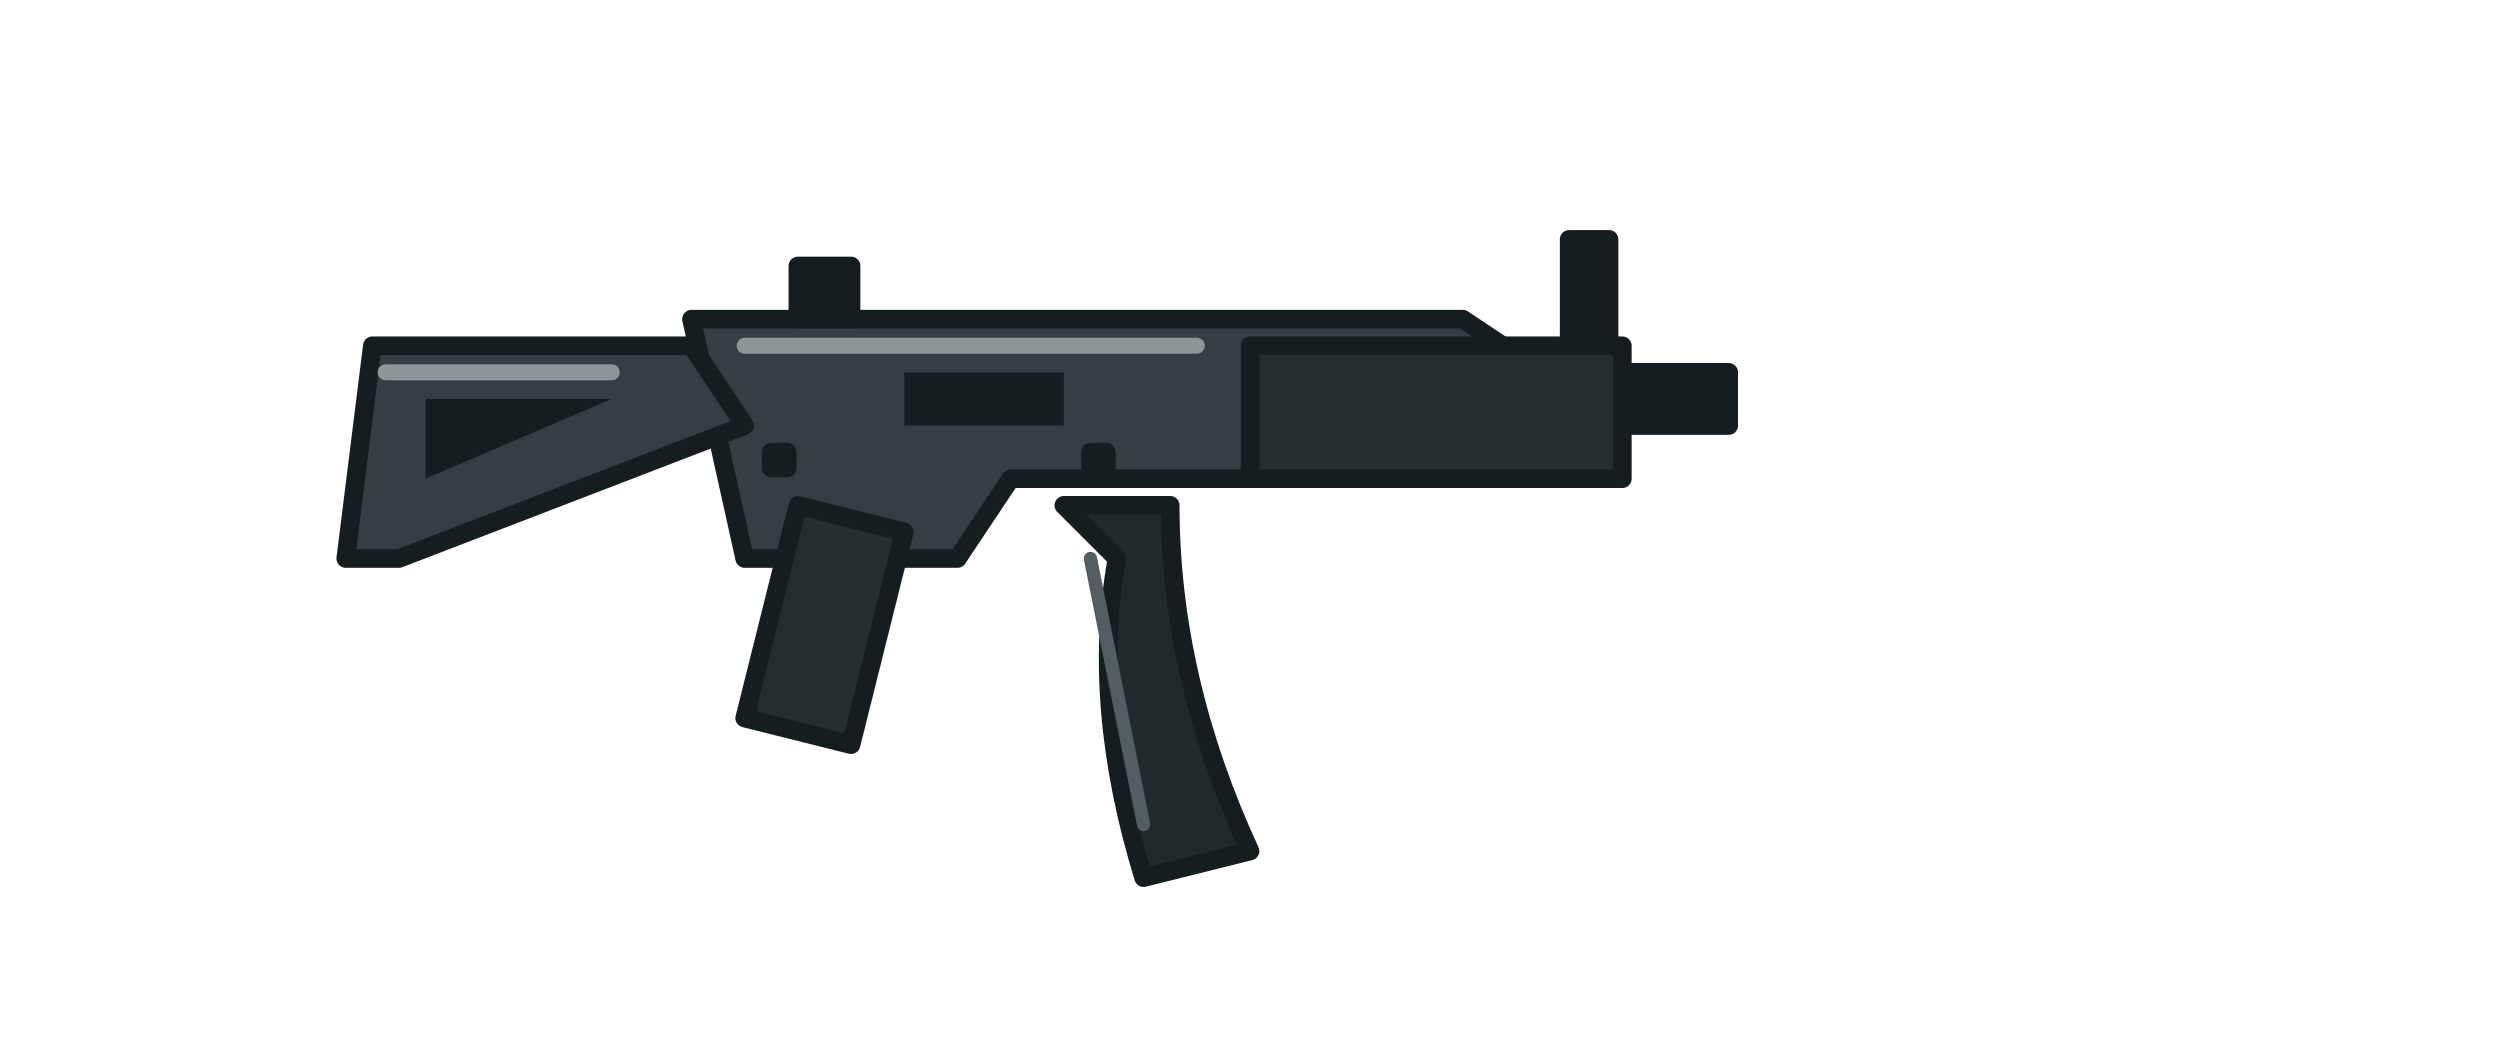
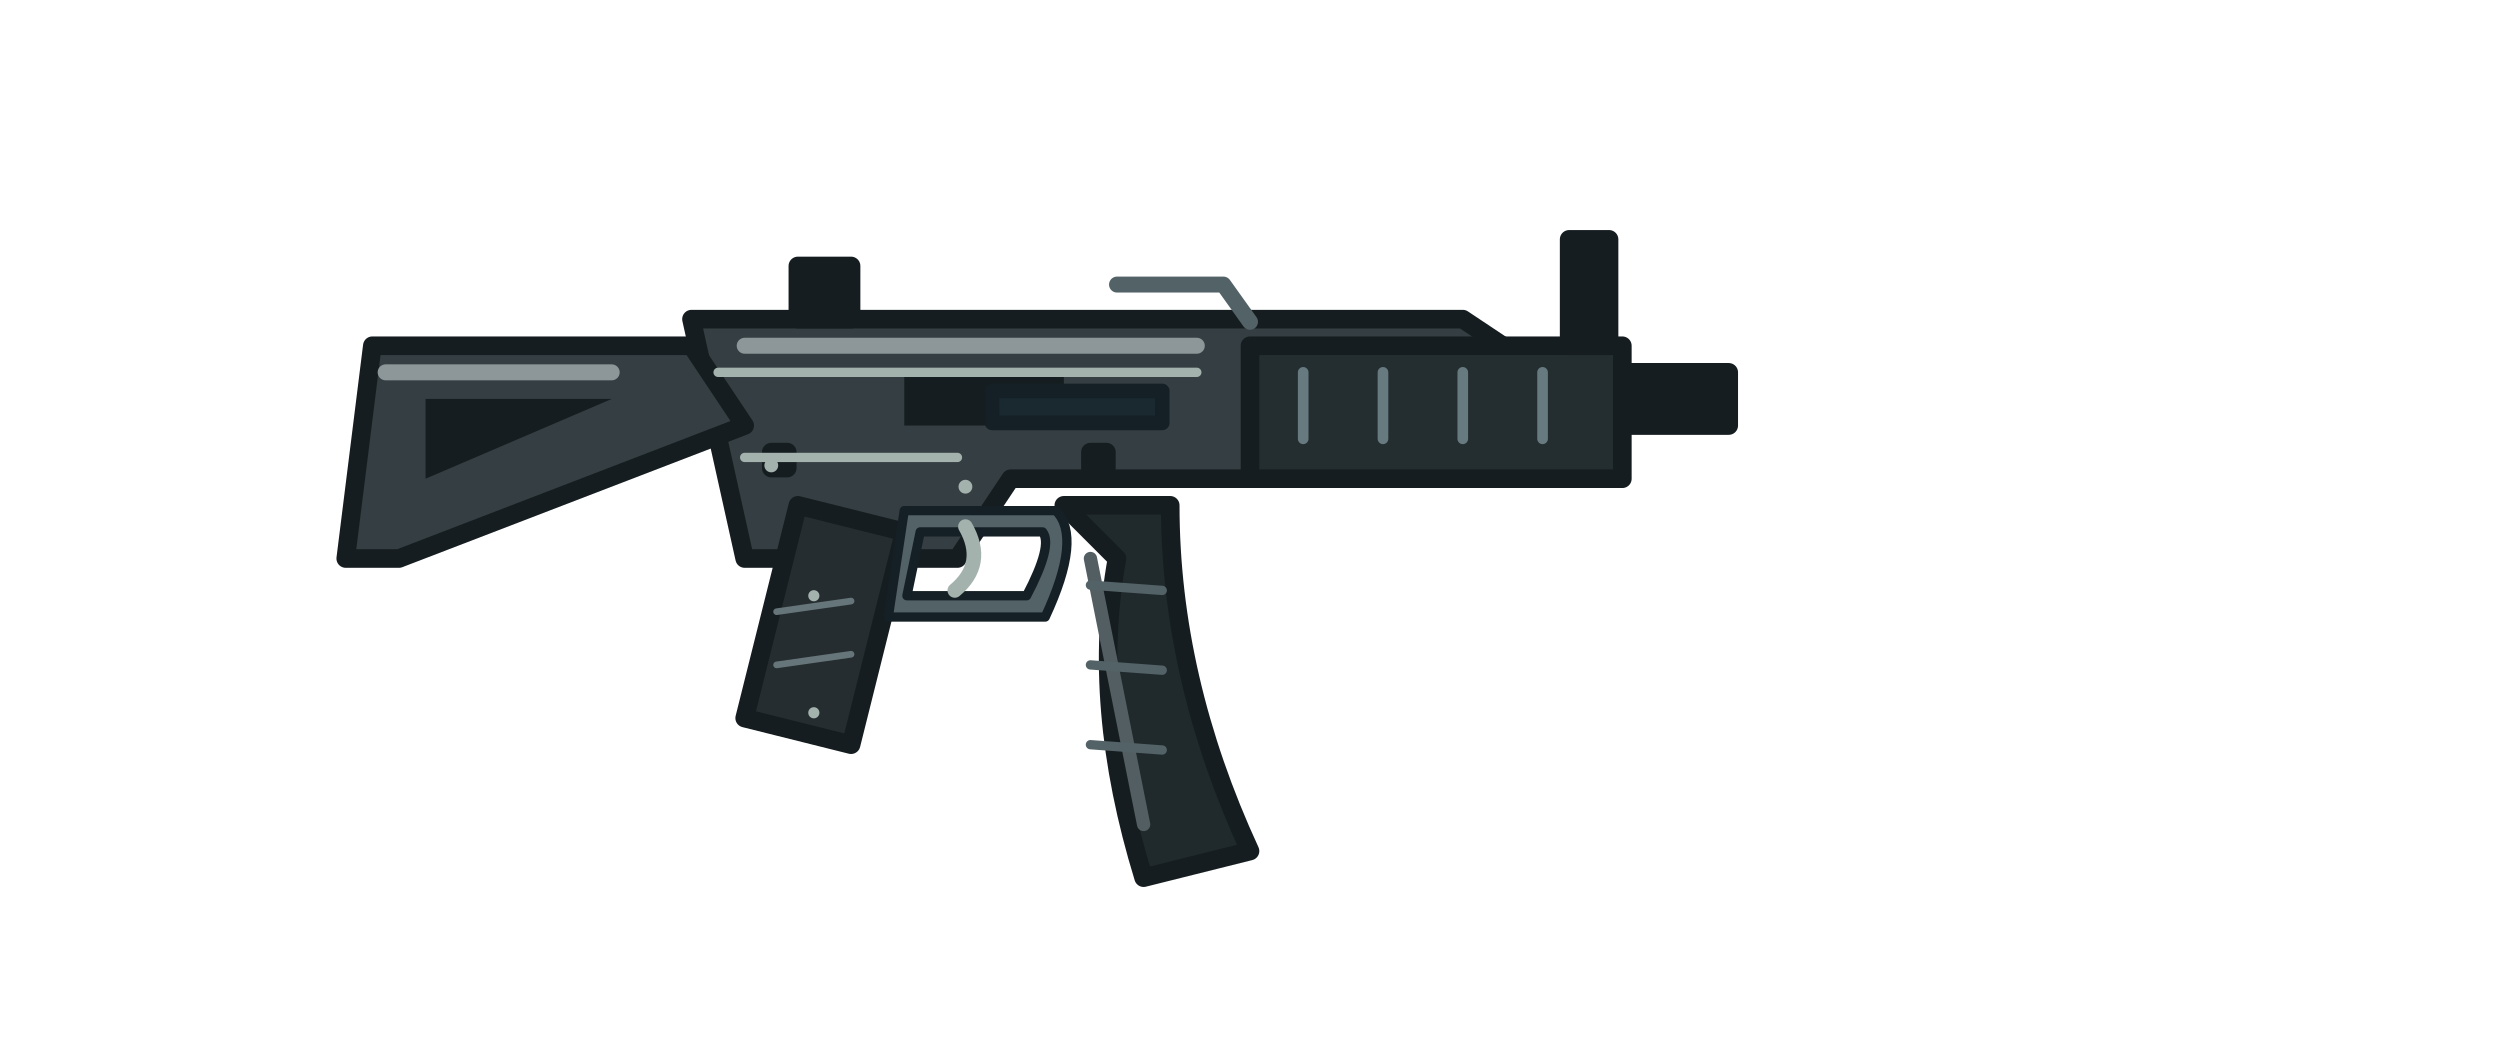
- <svg xmlns="http://www.w3.org/2000/svg" width="376" height="160" viewBox="-18 -12 94 40">
-   <g>
+ <svg xmlns="http://www.w3.org/2000/svg" width="752" height="320" viewBox="-18 -12 94 40">
+   <g id="display_firearm">
    <path d="M8 0 H37 L40 2 V6 H20 L18 9 H10Z" fill="#353e42" stroke="#151d20" stroke-width="0.7" stroke-linejoin="round" stroke-linecap="round" />
    <path d="M12 7 L16 8 14 16 10 15Z" fill="#252d30" stroke="#151d20" stroke-width="0.7" stroke-linejoin="round" stroke-linecap="round" />
    <path d="M22 7 h4 q0 6.5 3 13 l-4 1 q-2 -6.5 -1 -12Z" fill="#202a2d" stroke="#151d20" stroke-width="0.7" stroke-linejoin="round" stroke-linecap="round" />
    <path d="M23 9 L25 19" fill="none" stroke="#525e62" stroke-width="0.5" stroke-linejoin="round" stroke-linecap="round" />
    <path d="M-4 1 L8 1 10 4 -3 9 -5 9Z" fill="#353e42" stroke="#151d20" stroke-width="0.7" stroke-linejoin="round" stroke-linecap="round" />
    <path d="M-2 3 L5 3 -2 6Z" fill="#151d20" stroke="none" stroke-width="0.7" stroke-linejoin="round" stroke-linecap="round" />
    <path d="M-3.5 2 L5 2" fill="none" stroke="#8d979a" stroke-width="0.6" stroke-linejoin="round" stroke-linecap="round" />
    <path d="M29 1 h14 v5 h-14Z" fill="#242d30" stroke="#151d20" stroke-width="0.7" stroke-linejoin="round" stroke-linecap="round" />
    <path d="M43 2 h4 v2 h-4Z" fill="#151d20" stroke="#151d20" stroke-width="0.7" stroke-linejoin="round" stroke-linecap="round" />
    <path d="M41 -3 h1.5 v4 h-1.5Z" fill="#151d20" stroke="#151d20" stroke-width="0.7" stroke-linejoin="round" stroke-linecap="round" />
    <path d="M12 -2 h2 v2 h-2Z" fill="#151d20" stroke="#151d20" stroke-width="0.7" stroke-linejoin="round" stroke-linecap="round" />
    <path d="M16 2 h6 v2 h-6Z" fill="#151d20" stroke="none" stroke-width="0.7" stroke-linejoin="round" stroke-linecap="round" />
    <path d="M10 1 H27" fill="none" stroke="#8d979a" stroke-width="0.6" stroke-linejoin="round" stroke-linecap="round" />
    <path d="M11 5 h0.6 v0.6 h-0.6Z" fill="#8d979a" stroke="#151d20" stroke-width="0.7" stroke-linejoin="round" stroke-linecap="round" />
    <path d="M23 5 h0.6 v0.6 h-0.6Z" fill="#8d979a" stroke="#151d20" stroke-width="0.7" stroke-linejoin="round" stroke-linecap="round" />
+     <path d="M16 7.2 H21.7 Q22.7 8.2 21.3 11.2 H15.4 Z M16.6 8.0 L16.1 10.4 H20.6 Q21.6 8.5 21.2 8.0 Z" fill="#536267" stroke="#142025" stroke-width="0.35" stroke-linejoin="round" stroke-linecap="round" fill-rule="evenodd" />
+     <path d="M18.3 7.8 Q19.1 9.2 17.9 10.2" fill="none" stroke="#a4b2ad" stroke-width="0.55" stroke-linejoin="round" stroke-linecap="round" />
+     <path d="M11.2 11 l2.8 -.4" fill="none" stroke="#66757a" stroke-width="0.25" stroke-linejoin="round" stroke-linecap="round" />
+     <path d="M11.2 13 l2.8 -.4" fill="none" stroke="#66757a" stroke-width="0.25" stroke-linejoin="round" stroke-linecap="round" />
+     <circle cx="12.6" cy="10.4" r="0.21" fill="#a4b2ad" />
+     <circle cx="12.6" cy="14.8" r="0.21" fill="#a4b2ad" />
+     <path d="M9 2 H27 M10 5.2 H18" fill="none" stroke="#a4b2ad" stroke-width="0.35" stroke-linejoin="round" stroke-linecap="round" />
+     <path d="M19.3 2.7h6.4v1.2h-6.4Z" fill="#1a2930" stroke="#142025" stroke-width="0.55" stroke-linejoin="round" stroke-linecap="round" />
+     <circle cx="11" cy="5.5" r="0.26" fill="#a4b2ad" />
+     <circle cx="18.3" cy="6.3" r="0.26" fill="#a4b2ad" />
+     <path d="M23 10 l2.7 .2" fill="none" stroke="#536267" stroke-width="0.35" stroke-linejoin="round" stroke-linecap="round" />
+     <path d="M23 13 l2.7 .2" fill="none" stroke="#536267" stroke-width="0.35" stroke-linejoin="round" stroke-linecap="round" />
+     <path d="M23 16 l2.7 .2" fill="none" stroke="#536267" stroke-width="0.35" stroke-linejoin="round" stroke-linecap="round" />
+     <path d="M31 2 v2.5" fill="none" stroke="#667a80" stroke-width="0.4" stroke-linejoin="round" stroke-linecap="round" />
+     <path d="M34 2 v2.5" fill="none" stroke="#667a80" stroke-width="0.4" stroke-linejoin="round" stroke-linecap="round" />
+     <path d="M37 2 v2.5" fill="none" stroke="#667a80" stroke-width="0.4" stroke-linejoin="round" stroke-linecap="round" />
+     <path d="M40 2 v2.5" fill="none" stroke="#667a80" stroke-width="0.4" stroke-linejoin="round" stroke-linecap="round" />
+     <path d="M24 -1.3 H28 L29 .1" fill="none" stroke="#536267" stroke-width="0.6" stroke-linejoin="round" stroke-linecap="round" />
  </g>
</svg>
